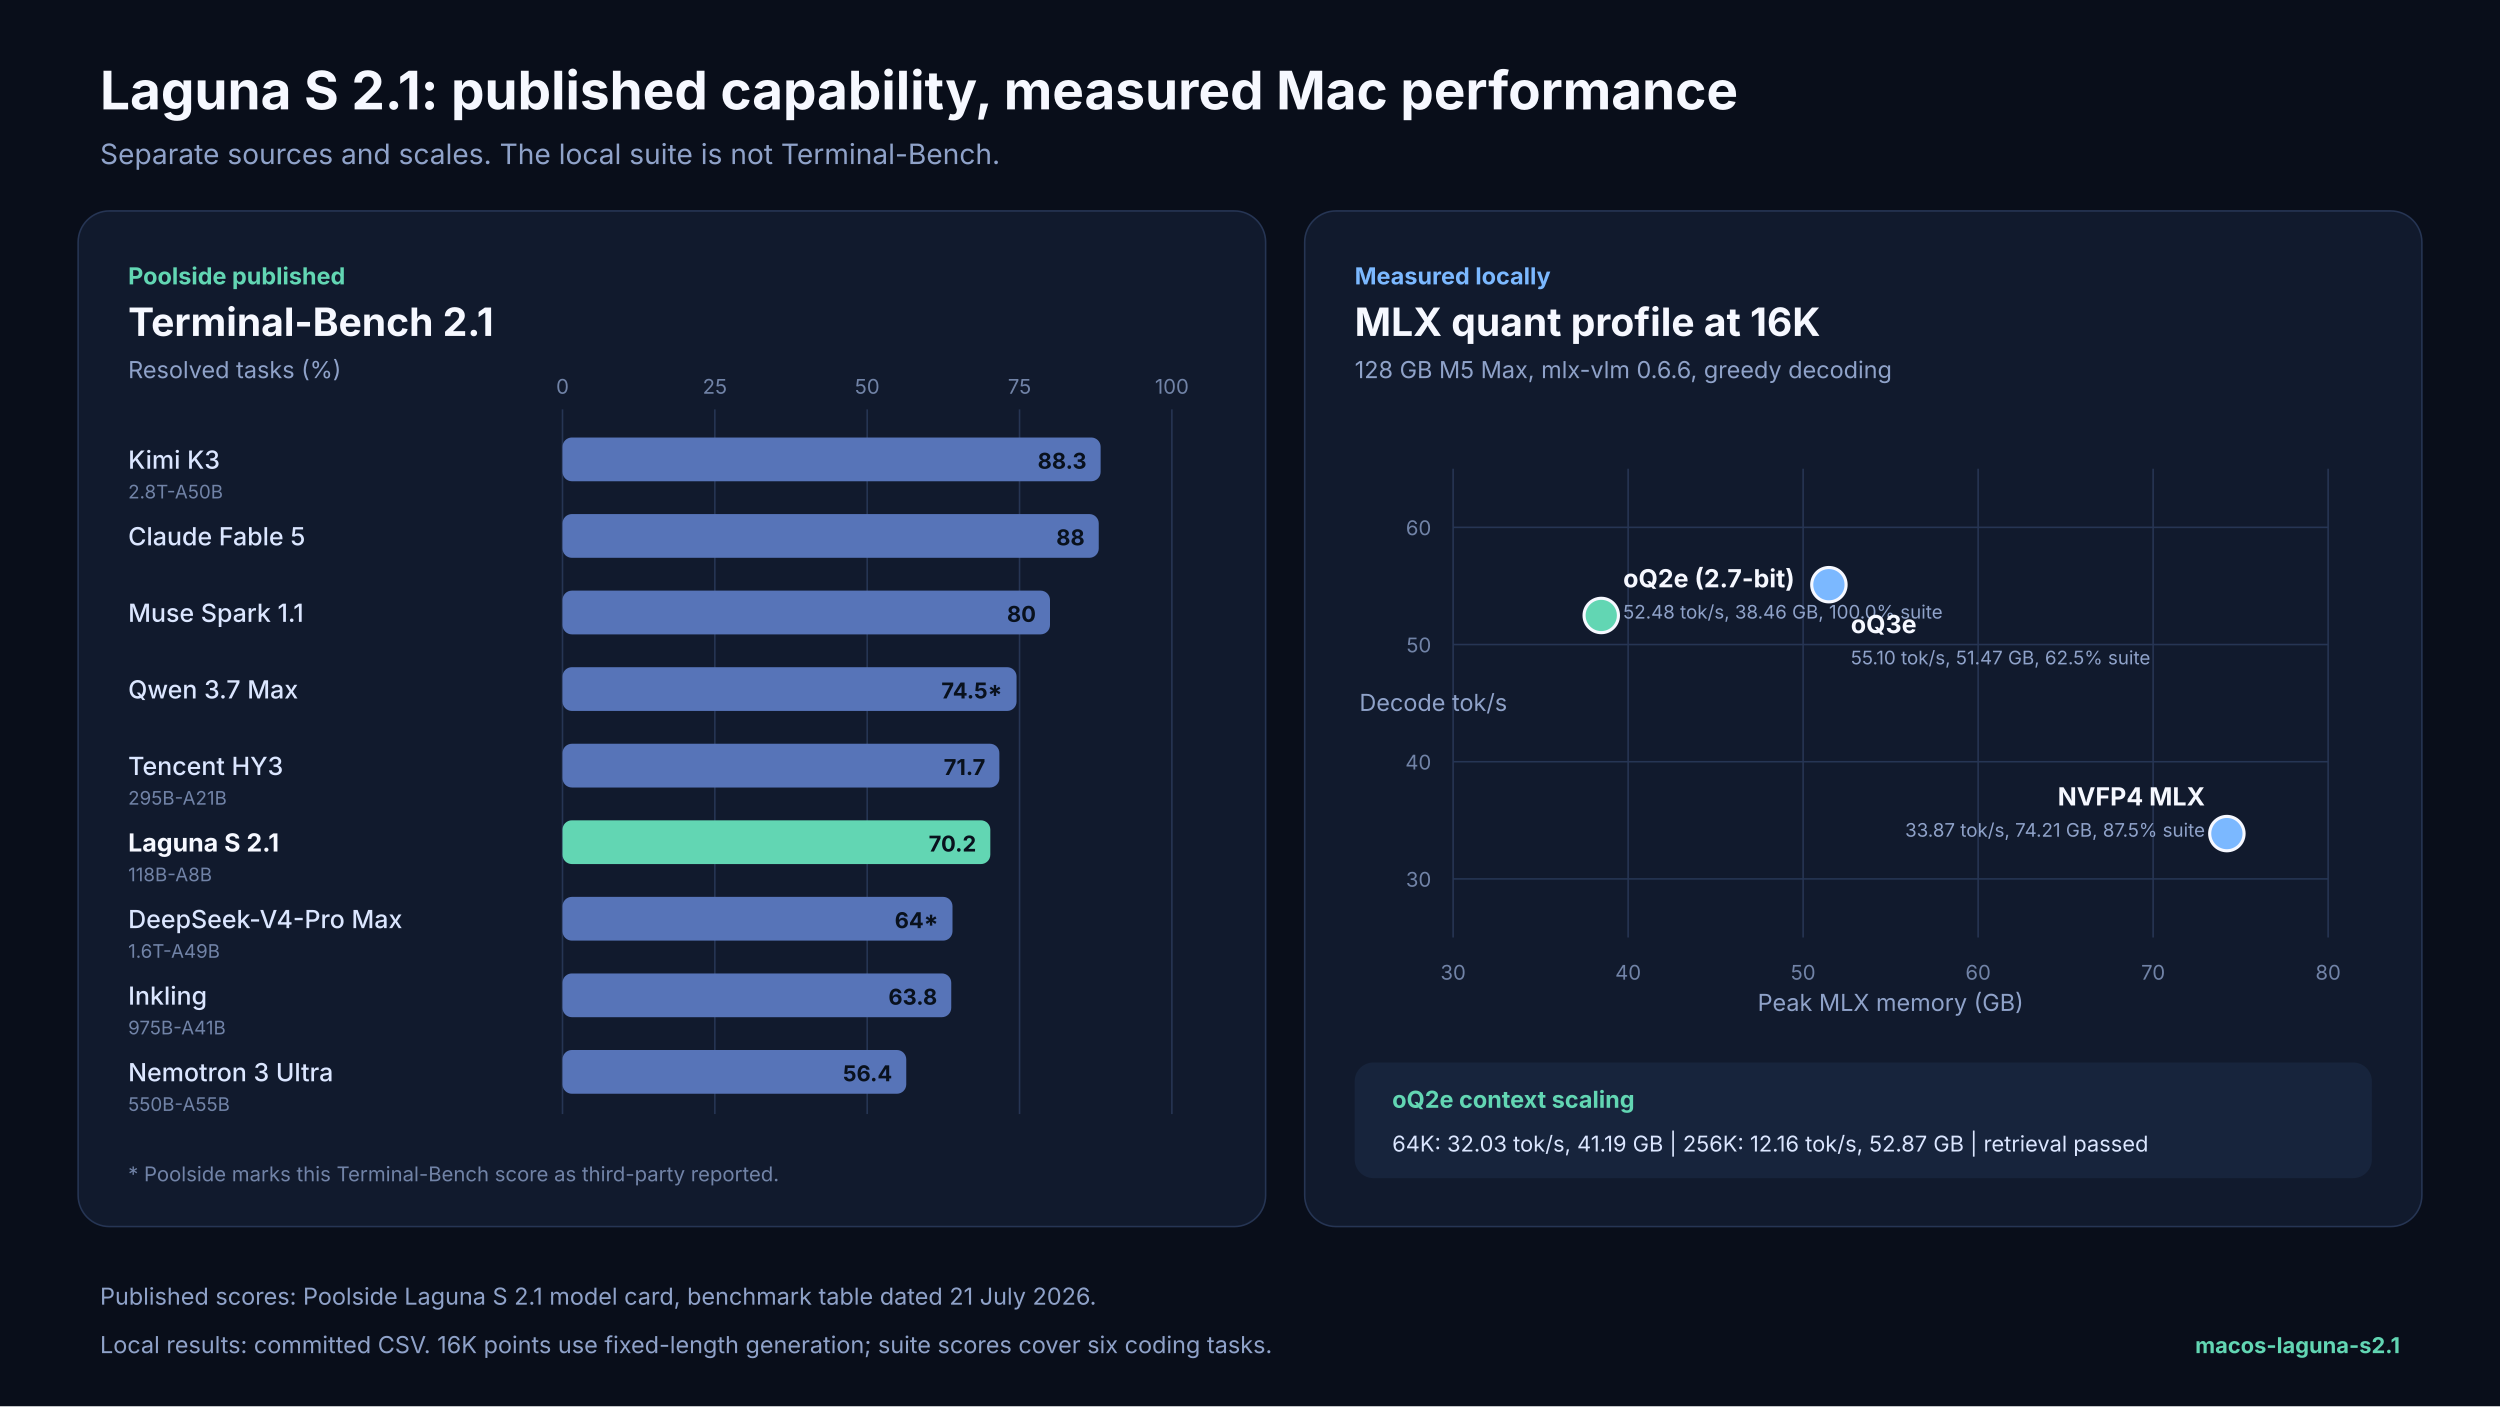
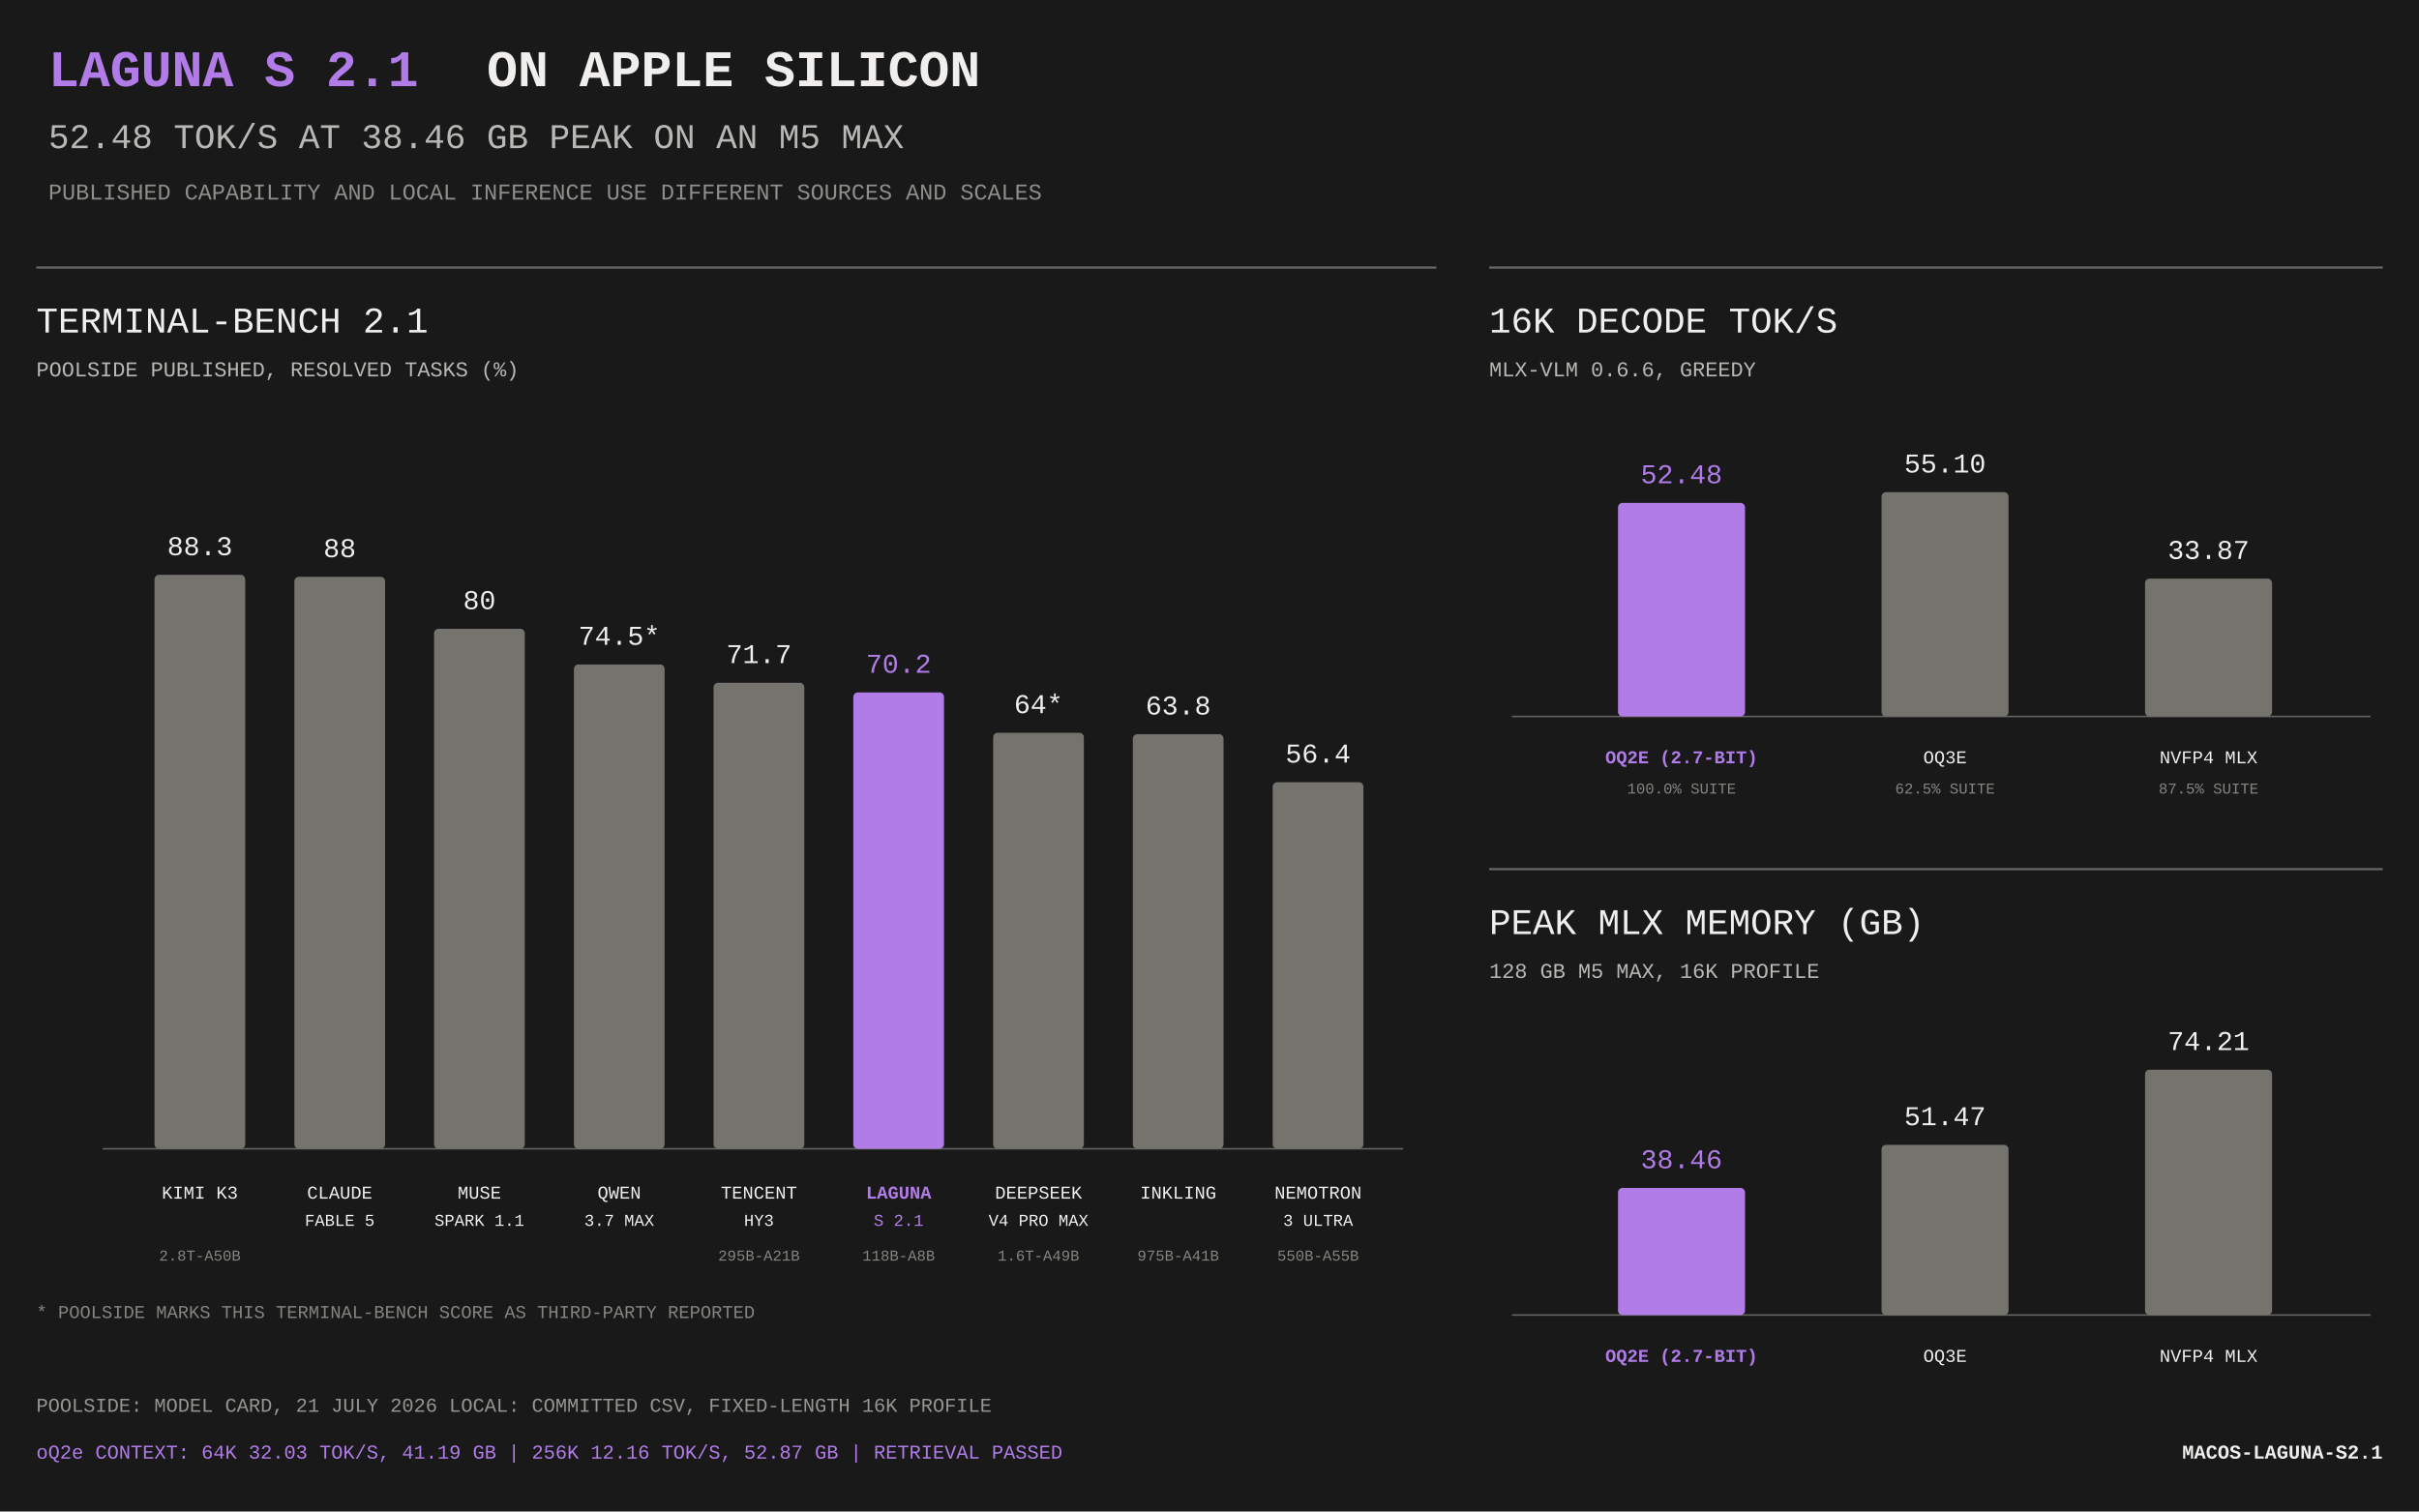
- <svg xmlns="http://www.w3.org/2000/svg" width="1600" height="900" viewBox="0 0 1600 900" role="img" aria-labelledby="title desc">
-   <rect width="1600" height="900" fill="#090e1a" />
-   <style>text { font-family: Inter, ui-sans-serif, -apple-system, BlinkMacSystemFont, "Segoe UI", sans-serif; }</style>
-   <text x="64.0" y="70.0" font-size="34" font-weight="700" fill="#f6f8ff" text-anchor="start">Laguna S 2.1: published capability, measured Mac performance</text>
-   <text x="64.0" y="105.0" font-size="18" font-weight="400" fill="#8fa2c9" text-anchor="start">Separate sources and scales. The local suite is not Terminal-Bench.</text>
-   <rect x="50" y="135" width="760" height="650" rx="20" fill="#111a2d" stroke="#263554" />
-   <text x="82.0" y="182.0" font-size="15" font-weight="700" fill="#62d6b3" text-anchor="start">Poolside published</text>
-   <text x="82.0" y="215.0" font-size="25" font-weight="700" fill="#f6f8ff" text-anchor="start">Terminal-Bench 2.1</text>
-   <text x="82.0" y="242.0" font-size="15" font-weight="400" fill="#8fa2c9" text-anchor="start">Resolved tasks (%)</text>
-   <line x1="360.0" y1="262.0" x2="360.0" y2="713.0" stroke="#263554" stroke-width="1" />
-   <text x="360.0" y="252.0" font-size="13" font-weight="400" fill="#7183a7" text-anchor="middle">0</text>
-   <line x1="457.5" y1="262.0" x2="457.5" y2="713.0" stroke="#263554" stroke-width="1" />
-   <text x="457.5" y="252.0" font-size="13" font-weight="400" fill="#7183a7" text-anchor="middle">25</text>
-   <line x1="555.0" y1="262.0" x2="555.0" y2="713.0" stroke="#263554" stroke-width="1" />
-   <text x="555.0" y="252.0" font-size="13" font-weight="400" fill="#7183a7" text-anchor="middle">50</text>
-   <line x1="652.5" y1="262.0" x2="652.5" y2="713.0" stroke="#263554" stroke-width="1" />
-   <text x="652.5" y="252.0" font-size="13" font-weight="400" fill="#7183a7" text-anchor="middle">75</text>
-   <line x1="750.0" y1="262.0" x2="750.0" y2="713.0" stroke="#263554" stroke-width="1" />
-   <text x="750.0" y="252.0" font-size="13" font-weight="400" fill="#7183a7" text-anchor="middle">100</text>
-   <text x="82.0" y="300.0" font-size="16" font-weight="500" fill="#dbe6ff" text-anchor="start">Kimi K3</text>
-   <text x="82.0" y="319.0" font-size="12" font-weight="400" fill="#7183a7" text-anchor="start">2.8T-A50B</text>
-   <rect x="360.0" y="280.0" width="344.4" height="28" rx="6" fill="#5774b8" />
-   <text x="695.4" y="300.0" font-size="14" font-weight="700" fill="#09111d" text-anchor="end">88.3</text>
-   <text x="82.0" y="349.0" font-size="16" font-weight="500" fill="#dbe6ff" text-anchor="start">Claude Fable 5</text>
-   <rect x="360.0" y="329.0" width="343.2" height="28" rx="6" fill="#5774b8" />
-   <text x="694.2" y="349.0" font-size="14" font-weight="700" fill="#09111d" text-anchor="end">88</text>
-   <text x="82.0" y="398.0" font-size="16" font-weight="500" fill="#dbe6ff" text-anchor="start">Muse Spark 1.1</text>
-   <rect x="360.0" y="378.0" width="312.0" height="28" rx="6" fill="#5774b8" />
-   <text x="663.0" y="398.0" font-size="14" font-weight="700" fill="#09111d" text-anchor="end">80</text>
-   <text x="82.0" y="447.0" font-size="16" font-weight="500" fill="#dbe6ff" text-anchor="start">Qwen 3.7 Max</text>
-   <rect x="360.0" y="427.0" width="290.6" height="28" rx="6" fill="#5774b8" />
-   <text x="641.5" y="447.0" font-size="14" font-weight="700" fill="#09111d" text-anchor="end">74.5*</text>
-   <text x="82.0" y="496.0" font-size="16" font-weight="500" fill="#dbe6ff" text-anchor="start">Tencent HY3</text>
-   <text x="82.0" y="515.0" font-size="12" font-weight="400" fill="#7183a7" text-anchor="start">295B-A21B</text>
-   <rect x="360.0" y="476.0" width="279.6" height="28" rx="6" fill="#5774b8" />
-   <text x="630.6" y="496.0" font-size="14" font-weight="700" fill="#09111d" text-anchor="end">71.7</text>
-   <text x="82.0" y="545.0" font-size="16" font-weight="700" fill="#f6f8ff" text-anchor="start">Laguna S 2.1</text>
-   <text x="82.0" y="564.0" font-size="12" font-weight="400" fill="#7183a7" text-anchor="start">118B-A8B</text>
-   <rect x="360.0" y="525.0" width="273.8" height="28" rx="6" fill="#62d6b3" />
-   <text x="624.8" y="545.0" font-size="14" font-weight="700" fill="#09111d" text-anchor="end">70.2</text>
-   <text x="82.0" y="594.0" font-size="16" font-weight="500" fill="#dbe6ff" text-anchor="start">DeepSeek-V4-Pro Max</text>
-   <text x="82.0" y="613.0" font-size="12" font-weight="400" fill="#7183a7" text-anchor="start">1.6T-A49B</text>
-   <rect x="360.0" y="574.0" width="249.6" height="28" rx="6" fill="#5774b8" />
-   <text x="600.6" y="594.0" font-size="14" font-weight="700" fill="#09111d" text-anchor="end">64*</text>
-   <text x="82.0" y="643.0" font-size="16" font-weight="500" fill="#dbe6ff" text-anchor="start">Inkling</text>
-   <text x="82.0" y="662.0" font-size="12" font-weight="400" fill="#7183a7" text-anchor="start">975B-A41B</text>
-   <rect x="360.0" y="623.0" width="248.8" height="28" rx="6" fill="#5774b8" />
-   <text x="599.8" y="643.0" font-size="14" font-weight="700" fill="#09111d" text-anchor="end">63.8</text>
-   <text x="82.0" y="692.0" font-size="16" font-weight="500" fill="#dbe6ff" text-anchor="start">Nemotron 3 Ultra</text>
-   <text x="82.0" y="711.0" font-size="12" font-weight="400" fill="#7183a7" text-anchor="start">550B-A55B</text>
-   <rect x="360.0" y="672.0" width="220.0" height="28" rx="6" fill="#5774b8" />
-   <text x="571.0" y="692.0" font-size="14" font-weight="700" fill="#09111d" text-anchor="end">56.4</text>
-   <text x="82.0" y="756.0" font-size="13" font-weight="400" fill="#7183a7" text-anchor="start">* Poolside marks this Terminal-Bench score as third-party reported.</text>
-   <rect x="835" y="135" width="715" height="650" rx="20" fill="#111a2d" stroke="#263554" />
-   <text x="867.0" y="182.0" font-size="15" font-weight="700" fill="#7bb8ff" text-anchor="start">Measured locally</text>
-   <text x="867.0" y="215.0" font-size="25" font-weight="700" fill="#f6f8ff" text-anchor="start">MLX quant profile at 16K</text>
-   <text x="867.0" y="242.0" font-size="15" font-weight="400" fill="#8fa2c9" text-anchor="start">128 GB M5 Max, mlx-vlm 0.6.6, greedy decoding</text>
-   <line x1="930.0" y1="300.0" x2="930.0" y2="600.0" stroke="#263554" stroke-width="1" />
-   <text x="930.0" y="627.0" font-size="13" font-weight="400" fill="#7183a7" text-anchor="middle">30</text>
-   <line x1="1042.0" y1="300.0" x2="1042.0" y2="600.0" stroke="#263554" stroke-width="1" />
-   <text x="1042.0" y="627.0" font-size="13" font-weight="400" fill="#7183a7" text-anchor="middle">40</text>
-   <line x1="1154.0" y1="300.0" x2="1154.0" y2="600.0" stroke="#263554" stroke-width="1" />
-   <text x="1154.0" y="627.0" font-size="13" font-weight="400" fill="#7183a7" text-anchor="middle">50</text>
-   <line x1="1266.0" y1="300.0" x2="1266.0" y2="600.0" stroke="#263554" stroke-width="1" />
-   <text x="1266.0" y="627.0" font-size="13" font-weight="400" fill="#7183a7" text-anchor="middle">60</text>
-   <line x1="1378.0" y1="300.0" x2="1378.0" y2="600.0" stroke="#263554" stroke-width="1" />
-   <text x="1378.0" y="627.0" font-size="13" font-weight="400" fill="#7183a7" text-anchor="middle">70</text>
-   <line x1="1490.0" y1="300.0" x2="1490.0" y2="600.0" stroke="#263554" stroke-width="1" />
-   <text x="1490.0" y="627.0" font-size="13" font-weight="400" fill="#7183a7" text-anchor="middle">80</text>
-   <line x1="930.0" y1="562.5" x2="1490.0" y2="562.5" stroke="#263554" stroke-width="1" />
-   <text x="916.0" y="567.5" font-size="13" font-weight="400" fill="#7183a7" text-anchor="end">30</text>
-   <line x1="930.0" y1="487.5" x2="1490.0" y2="487.5" stroke="#263554" stroke-width="1" />
-   <text x="916.0" y="492.5" font-size="13" font-weight="400" fill="#7183a7" text-anchor="end">40</text>
-   <line x1="930.0" y1="412.5" x2="1490.0" y2="412.5" stroke="#263554" stroke-width="1" />
-   <text x="916.0" y="417.5" font-size="13" font-weight="400" fill="#7183a7" text-anchor="end">50</text>
-   <line x1="930.0" y1="337.5" x2="1490.0" y2="337.5" stroke="#263554" stroke-width="1" />
-   <text x="916.0" y="342.5" font-size="13" font-weight="400" fill="#7183a7" text-anchor="end">60</text>
-   <text x="1210.0" y="647.0" font-size="15" font-weight="400" fill="#8fa2c9" text-anchor="middle">Peak MLX memory (GB)</text>
-   <text x="870.0" y="455.0" font-size="15" font-weight="400" fill="#8fa2c9" text-anchor="start">Decode tok/s</text>
-   <circle cx="1024.8" cy="393.9" r="11" fill="#62d6b3" stroke="#f6f8ff" stroke-width="2" />
-   <text x="1038.8" y="375.9" font-size="16" font-weight="700" fill="#f6f8ff" text-anchor="start">oQ2e (2.7-bit)</text>
-   <text x="1038.8" y="395.9" font-size="12" font-weight="400" fill="#8fa2c9" text-anchor="start">52.48 tok/s, 38.46 GB, 100.0% suite</text>
-   <circle cx="1170.5" cy="374.2" r="11" fill="#7bb8ff" stroke="#f6f8ff" stroke-width="2" />
-   <text x="1184.5" y="405.2" font-size="16" font-weight="700" fill="#f6f8ff" text-anchor="start">oQ3e</text>
-   <text x="1184.5" y="425.2" font-size="12" font-weight="400" fill="#8fa2c9" text-anchor="start">55.10 tok/s, 51.47 GB, 62.5% suite</text>
-   <circle cx="1425.2" cy="533.5" r="11" fill="#7bb8ff" stroke="#f6f8ff" stroke-width="2" />
-   <text x="1411.2" y="515.5" font-size="16" font-weight="700" fill="#f6f8ff" text-anchor="end">NVFP4 MLX</text>
-   <text x="1411.2" y="535.5" font-size="12" font-weight="400" fill="#8fa2c9" text-anchor="end">33.87 tok/s, 74.21 GB, 87.5% suite</text>
-   <rect x="867" y="680" width="651" height="74" rx="12" fill="#17243c" />
-   <text x="891.0" y="709.0" font-size="15" font-weight="700" fill="#62d6b3" text-anchor="start">oQ2e context scaling</text>
-   <text x="891.0" y="737.0" font-size="14" font-weight="400" fill="#dbe6ff" text-anchor="start">64K: 32.03 tok/s, 41.19 GB    |    256K: 12.16 tok/s, 52.87 GB    |    retrieval passed</text>
-   <text x="64.0" y="835.0" font-size="15" font-weight="400" fill="#8fa2c9" text-anchor="start">Published scores: Poolside Laguna S 2.1 model card, benchmark table dated 21 July 2026.</text>
-   <text x="64.0" y="866.0" font-size="15" font-weight="400" fill="#8fa2c9" text-anchor="start">Local results: committed CSV. 16K points use fixed-length generation; suite scores cover six coding tasks.</text>
-   <text x="1536.0" y="866.0" font-size="14" font-weight="700" fill="#62d6b3" text-anchor="end">macos-laguna-s2.1</text>
+ <svg xmlns="http://www.w3.org/2000/svg" width="1600" height="1000" viewBox="0 0 1600 1000" role="img" aria-labelledby="title desc">
+   <rect width="1600" height="1000" fill="#191919" />
+   <style>text { font-family: "SFMono-Regular", Consolas, "Liberation Mono", ui-monospace, monospace; }</style>
+   <text x="32.0" y="57.0" font-size="34" font-weight="700" fill="#b17ce8" text-anchor="start">LAGUNA S 2.1</text>
+   <text x="322.0" y="57.0" font-size="34" font-weight="700" fill="#f0efed" text-anchor="start">ON APPLE SILICON</text>
+   <text x="32.0" y="98.0" font-size="23" font-weight="500" fill="#b9b8b4" text-anchor="start">52.48 TOK/S AT 38.46 GB PEAK ON AN M5 MAX</text>
+   <text x="32.0" y="132.0" font-size="15" font-weight="400" fill="#8f8e8a" text-anchor="start">PUBLISHED CAPABILITY AND LOCAL INFERENCE USE DIFFERENT SOURCES AND SCALES</text>
+   <line x1="24.0" y1="177.0" x2="950.0" y2="177.0" stroke="#666561" stroke-width="1.5" />
+   <text x="24.0" y="220.0" font-size="24" font-weight="500" fill="#f0efed" text-anchor="start">TERMINAL-BENCH 2.1</text>
+   <text x="24.0" y="249.0" font-size="14" font-weight="400" fill="#b9b8b4" text-anchor="start">POOLSIDE PUBLISHED, RESOLVED TASKS (%)</text>
+   <line x1="68.0" y1="760.0" x2="928.0" y2="760.0" stroke="#666561" stroke-width="1" />
+   <rect x="102.2" y="380.3" width="60.0" height="379.7" rx="3" fill="#74736e" />
+   <text x="132.2" y="367.3" font-size="18" font-weight="500" fill="#f0efed" text-anchor="middle">88.3</text>
+   <text x="132.2" y="793.0" font-size="12" font-weight="500" fill="#f0efed" text-anchor="middle">KIMI K3</text>
+   <text x="132.2" y="834.0" font-size="10" font-weight="400" fill="#85847f" text-anchor="middle">2.8T-A50B</text>
+   <rect x="194.7" y="381.6" width="60.0" height="378.4" rx="3" fill="#74736e" />
+   <text x="224.7" y="368.6" font-size="18" font-weight="500" fill="#f0efed" text-anchor="middle">88</text>
+   <text x="224.7" y="793.0" font-size="12" font-weight="500" fill="#f0efed" text-anchor="middle">CLAUDE</text>
+   <text x="224.7" y="811.0" font-size="11" font-weight="400" fill="#f0efed" text-anchor="middle">FABLE 5</text>
+   <rect x="287.1" y="416.0" width="60.0" height="344.0" rx="3" fill="#74736e" />
+   <text x="317.1" y="403.0" font-size="18" font-weight="500" fill="#f0efed" text-anchor="middle">80</text>
+   <text x="317.1" y="793.0" font-size="12" font-weight="500" fill="#f0efed" text-anchor="middle">MUSE</text>
+   <text x="317.1" y="811.0" font-size="11" font-weight="400" fill="#f0efed" text-anchor="middle">SPARK 1.1</text>
+   <rect x="379.6" y="439.6" width="60.0" height="320.4" rx="3" fill="#74736e" />
+   <text x="409.6" y="426.6" font-size="18" font-weight="500" fill="#f0efed" text-anchor="middle">74.5*</text>
+   <text x="409.6" y="793.0" font-size="12" font-weight="500" fill="#f0efed" text-anchor="middle">QWEN</text>
+   <text x="409.6" y="811.0" font-size="11" font-weight="400" fill="#f0efed" text-anchor="middle">3.7 MAX</text>
+   <rect x="472.0" y="451.7" width="60.0" height="308.3" rx="3" fill="#74736e" />
+   <text x="502.0" y="438.7" font-size="18" font-weight="500" fill="#f0efed" text-anchor="middle">71.7</text>
+   <text x="502.0" y="793.0" font-size="12" font-weight="500" fill="#f0efed" text-anchor="middle">TENCENT</text>
+   <text x="502.0" y="811.0" font-size="11" font-weight="400" fill="#f0efed" text-anchor="middle">HY3</text>
+   <text x="502.0" y="834.0" font-size="10" font-weight="400" fill="#85847f" text-anchor="middle">295B-A21B</text>
+   <rect x="564.4" y="458.1" width="60.0" height="301.9" rx="3" fill="#b17ce8" />
+   <text x="594.4" y="445.1" font-size="18" font-weight="500" fill="#b17ce8" text-anchor="middle">70.2</text>
+   <text x="594.4" y="793.0" font-size="12" font-weight="700" fill="#b17ce8" text-anchor="middle">LAGUNA</text>
+   <text x="594.4" y="811.0" font-size="11" font-weight="400" fill="#b17ce8" text-anchor="middle">S 2.1</text>
+   <text x="594.4" y="834.0" font-size="10" font-weight="400" fill="#85847f" text-anchor="middle">118B-A8B</text>
+   <rect x="656.9" y="484.8" width="60.0" height="275.2" rx="3" fill="#74736e" />
+   <text x="686.9" y="471.8" font-size="18" font-weight="500" fill="#f0efed" text-anchor="middle">64*</text>
+   <text x="686.9" y="793.0" font-size="12" font-weight="500" fill="#f0efed" text-anchor="middle">DEEPSEEK</text>
+   <text x="686.9" y="811.0" font-size="11" font-weight="400" fill="#f0efed" text-anchor="middle">V4 PRO MAX</text>
+   <text x="686.9" y="834.0" font-size="10" font-weight="400" fill="#85847f" text-anchor="middle">1.6T-A49B</text>
+   <rect x="749.3" y="485.7" width="60.0" height="274.3" rx="3" fill="#74736e" />
+   <text x="779.3" y="472.7" font-size="18" font-weight="500" fill="#f0efed" text-anchor="middle">63.8</text>
+   <text x="779.3" y="793.0" font-size="12" font-weight="500" fill="#f0efed" text-anchor="middle">INKLING</text>
+   <text x="779.3" y="834.0" font-size="10" font-weight="400" fill="#85847f" text-anchor="middle">975B-A41B</text>
+   <rect x="841.8" y="517.5" width="60.0" height="242.5" rx="3" fill="#74736e" />
+   <text x="871.8" y="504.5" font-size="18" font-weight="500" fill="#f0efed" text-anchor="middle">56.4</text>
+   <text x="871.8" y="793.0" font-size="12" font-weight="500" fill="#f0efed" text-anchor="middle">NEMOTRON</text>
+   <text x="871.8" y="811.0" font-size="11" font-weight="400" fill="#f0efed" text-anchor="middle">3 ULTRA</text>
+   <text x="871.8" y="834.0" font-size="10" font-weight="400" fill="#85847f" text-anchor="middle">550B-A55B</text>
+   <text x="24.0" y="872.0" font-size="12" font-weight="400" fill="#85847f" text-anchor="start">* POOLSIDE MARKS THIS TERMINAL-BENCH SCORE AS THIRD-PARTY REPORTED</text>
+   <line x1="985.0" y1="177.0" x2="1576.0" y2="177.0" stroke="#666561" stroke-width="1.5" />
+   <text x="985.0" y="220.0" font-size="24" font-weight="500" fill="#f0efed" text-anchor="start">16K DECODE TOK/S</text>
+   <text x="985.0" y="249.0" font-size="14" font-weight="400" fill="#b9b8b4" text-anchor="start">MLX-VLM 0.6.6, GREEDY</text>
+   <line x1="1000.0" y1="474.0" x2="1568.0" y2="474.0" stroke="#666561" stroke-width="1" />
+   <rect x="1070.2" y="332.7" width="84" height="141.3" rx="3" fill="#b17ce8" />
+   <text x="1112.2" y="319.7" font-size="18" font-weight="500" fill="#b17ce8" text-anchor="middle">52.48</text>
+   <text x="1112.2" y="505.0" font-size="12" font-weight="700" fill="#b17ce8" text-anchor="middle">OQ2E (2.7-BIT)</text>
+   <text x="1112.2" y="525.0" font-size="10" font-weight="400" fill="#85847f" text-anchor="middle">100.0% SUITE</text>
+   <rect x="1244.5" y="325.6" width="84" height="148.4" rx="3" fill="#74736e" />
+   <text x="1286.5" y="312.6" font-size="18" font-weight="500" fill="#f0efed" text-anchor="middle">55.10</text>
+   <text x="1286.5" y="505.0" font-size="12" font-weight="500" fill="#f0efed" text-anchor="middle">OQ3E</text>
+   <text x="1286.5" y="525.0" font-size="10" font-weight="400" fill="#85847f" text-anchor="middle">62.5% SUITE</text>
+   <rect x="1418.8" y="382.8" width="84" height="91.2" rx="3" fill="#74736e" />
+   <text x="1460.8" y="369.8" font-size="18" font-weight="500" fill="#f0efed" text-anchor="middle">33.87</text>
+   <text x="1460.8" y="505.0" font-size="12" font-weight="500" fill="#f0efed" text-anchor="middle">NVFP4 MLX</text>
+   <text x="1460.8" y="525.0" font-size="10" font-weight="400" fill="#85847f" text-anchor="middle">87.5% SUITE</text>
+   <line x1="985.0" y1="575.0" x2="1576.0" y2="575.0" stroke="#666561" stroke-width="1.5" />
+   <text x="985.0" y="618.0" font-size="24" font-weight="500" fill="#f0efed" text-anchor="start">PEAK MLX MEMORY (GB)</text>
+   <text x="985.0" y="647.0" font-size="14" font-weight="400" fill="#b9b8b4" text-anchor="start">128 GB M5 MAX, 16K PROFILE</text>
+   <line x1="1000.0" y1="870.0" x2="1568.0" y2="870.0" stroke="#666561" stroke-width="1" />
+   <rect x="1070.2" y="785.9" width="84" height="84.1" rx="3" fill="#b17ce8" />
+   <text x="1112.2" y="772.9" font-size="18" font-weight="500" fill="#b17ce8" text-anchor="middle">38.46</text>
+   <text x="1112.2" y="901.0" font-size="12" font-weight="700" fill="#b17ce8" text-anchor="middle">OQ2E (2.7-BIT)</text>
+   <rect x="1244.5" y="757.4" width="84" height="112.6" rx="3" fill="#74736e" />
+   <text x="1286.5" y="744.4" font-size="18" font-weight="500" fill="#f0efed" text-anchor="middle">51.47</text>
+   <text x="1286.5" y="901.0" font-size="12" font-weight="500" fill="#f0efed" text-anchor="middle">OQ3E</text>
+   <rect x="1418.8" y="707.7" width="84" height="162.3" rx="3" fill="#74736e" />
+   <text x="1460.8" y="694.7" font-size="18" font-weight="500" fill="#f0efed" text-anchor="middle">74.21</text>
+   <text x="1460.8" y="901.0" font-size="12" font-weight="500" fill="#f0efed" text-anchor="middle">NVFP4 MLX</text>
+   <text x="24.0" y="934.0" font-size="13" font-weight="400" fill="#969590" text-anchor="start">POOLSIDE: MODEL CARD, 21 JULY 2026    LOCAL: COMMITTED CSV, FIXED-LENGTH 16K PROFILE</text>
+   <text x="24.0" y="965.0" font-size="13" font-weight="500" fill="#b17ce8" text-anchor="start">oQ2e CONTEXT: 64K 32.03 TOK/S, 41.19 GB    |    256K 12.16 TOK/S, 52.87 GB    |    RETRIEVAL PASSED</text>
+   <text x="1576.0" y="965.0" font-size="13" font-weight="700" fill="#f0efed" text-anchor="end">MACOS-LAGUNA-S2.1</text>
</svg>
